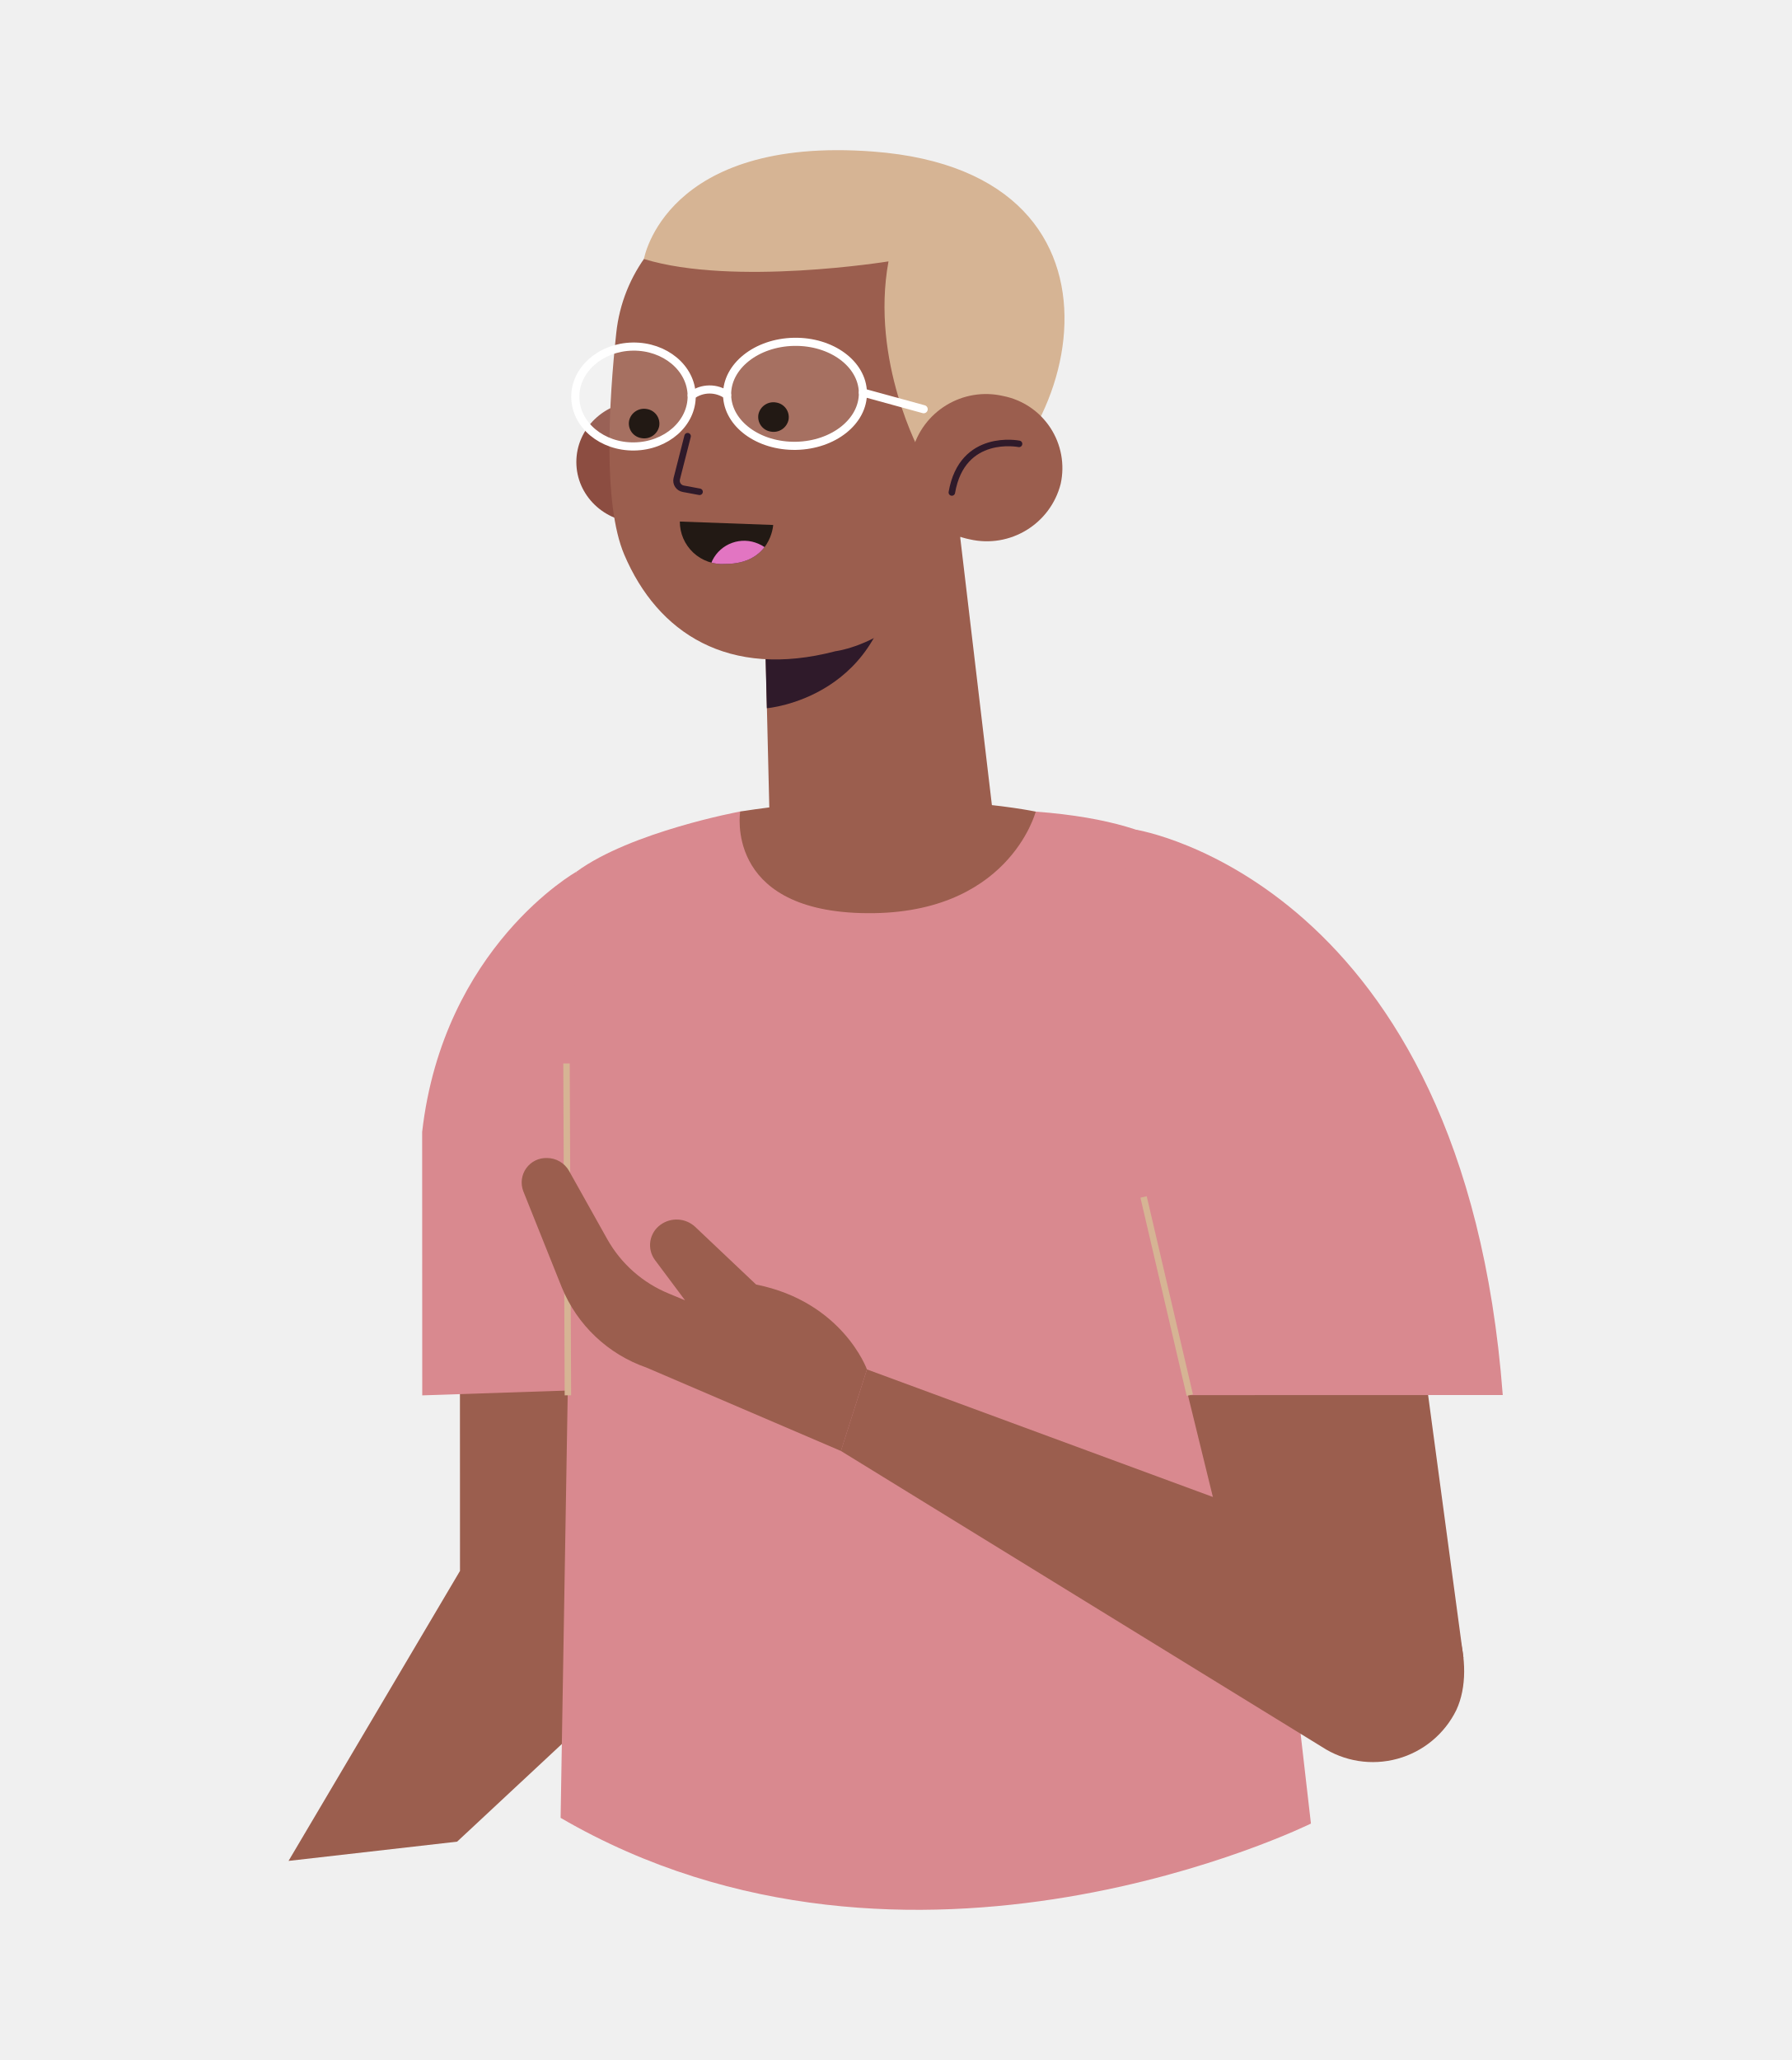
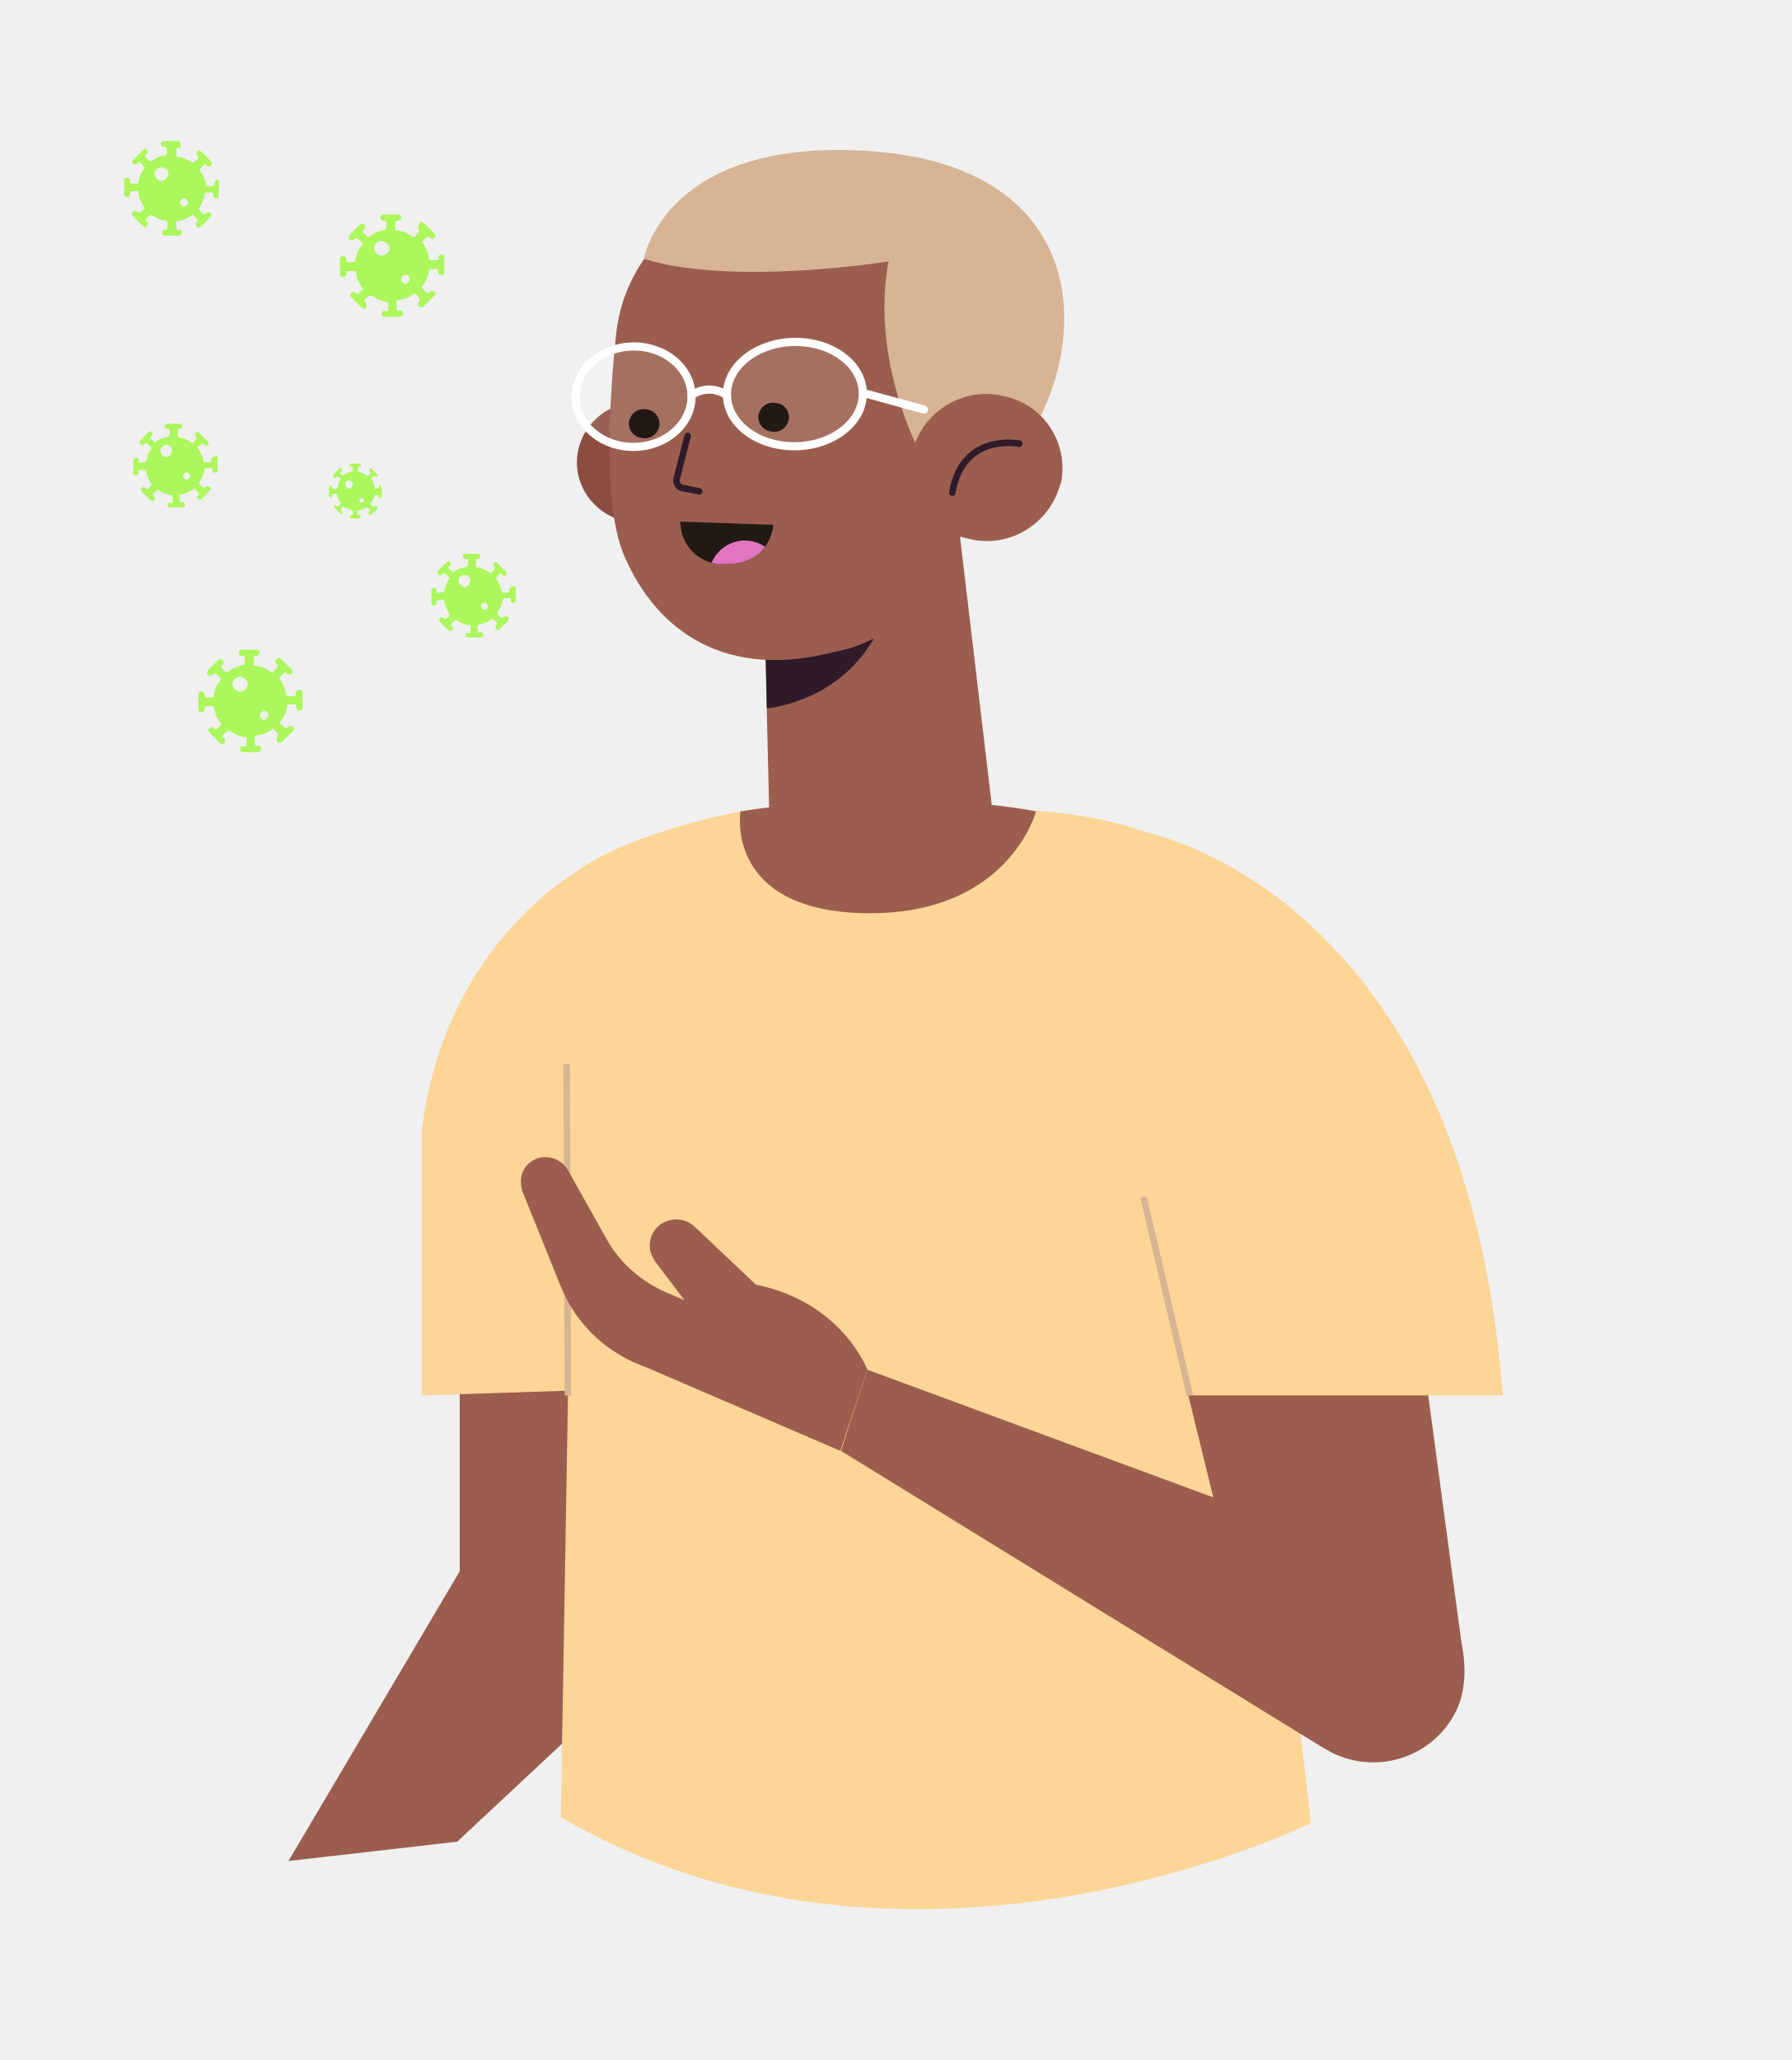
- <svg xmlns="http://www.w3.org/2000/svg" id="_1" data-name="1" viewBox="0 0 278.229 319.93">
-   <defs>
-     <style>.cls-1{fill:#221914;}.cls-2{fill:#8c4d41;}.cls-3{fill:#9b5e4e;}.cls-4{fill:#2f1a2a;}.cls-5{fill:#d6b494;}.cls-10,.cls-6,.cls-8{fill:none;}.cls-6{stroke:#2f1a2a;stroke-width:1.012px;}.cls-10,.cls-6{stroke-linecap:round;stroke-linejoin:round;}.cls-7{fill:#d9898f;}.cls-8{stroke:#d6b494;stroke-miterlimit:10;}.cls-9{fill:#fff;opacity:0.11;}.cls-10{stroke:#fff;stroke-width:1.261px;}.cls-11{clip-path:url(#clip-path);}.cls-12{fill:#e275c2;}</style>
-     <clipPath id="clip-path">
-       <path id="_Trazado_de_recorte_" data-name="&lt;Trazado de recorte&gt;" class="cls-1" d="M105.593,81l14.5.53s-.319,6.052-7.44,6.052A6.583,6.583,0,0,1,105.593,81Z" />
+ <svg xmlns="http://www.w3.org/2000/svg" xmlns:xlink="http://www.w3.org/1999/xlink" version="1.1" id="_1" x="0px" y="0px" viewBox="0 0 278.2 319.9" style="enable-background:new 0 0 278.2 319.9;" xml:space="preserve">
+   <style type="text/css">
+ 	.st0{fill:#8C4D41;}
+ 	.st1{fill:#9B5E4E;}
+ 	.st2{fill:#2F1A2A;}
+ 	.st3{fill:#D6B494;}
+ 	.st4{fill:none;stroke:#2F1A2A;stroke-width:1.012;stroke-linecap:round;stroke-linejoin:round;}
+ 	.st5{fill:#FCD597;}
+ 	.st6{fill:none;stroke:#D6B494;stroke-miterlimit:10;}
+ 	.st7{opacity:0.11;fill:#FFFFFF;enable-background:new    ;}
+ 	.st8{fill:none;stroke:#FFFFFF;stroke-width:1.261;stroke-linecap:round;stroke-linejoin:round;}
+ 	.st9{fill:#221914;}
+ 	.st10{clip-path:url(#SVGID_2_);}
+ 	.st11{fill:#E275C2;}
+ 	.st12{fill:#ABF75C;}
+ </style>
+   <ellipse class="st0" cx="99.3" cy="71.8" rx="9.7" ry="9.4" />
+   <polygon class="st1" points="118.7,94.5 119.6,131.5 154.5,129 147.4,69 " />
+   <path class="st2" d="M119.1,110c0,0,19-1.5,19.9-23.4l-20.2,9L119.1,110z" />
+   <path class="st1" d="M111.3,31.4c-8.6,3.3-14.6,11.2-15.6,20.4c-1.1,10.4-2.1,26.5,1.2,34.4c5.2,12.2,16.2,19.4,32.8,15  c0,0,19.5-2.3,22.3-30.6C155.4,37,131,23.9,111.3,31.4z" />
+   <path class="st3" d="M143,70.5c0,0-7.9-14.3-5-29.9c0,0-24.1,3.9-38-0.4c0,0,3.3-19.1,35.6-16.7c44.3,3.4,31.4,48.9,10.3,56.8  L143,70.5z" />
+   <path class="st1" d="M164.7,75.1c-1.6,6.2-7.9,10.1-14.1,8.6c-6.2-1.2-10.2-7.2-9-13.4c0-0.1,0-0.2,0.1-0.2  c1.6-6.2,7.9-10.1,14.1-8.6c6.2,1.2,10.2,7.2,9,13.4C164.8,75,164.8,75.1,164.7,75.1z" />
+   <path class="st4" d="M158.3,68.9c0,0-8.8-1.8-10.4,7.6" />
+   <polygon class="st1" points="71.4,189.2 71.4,244 44.8,289 71,286 102.7,256.4 99.3,191.9 " />
+   <path class="st5" d="M89.5,135.4c0,0-20.7,11.6-24,40.4l0,40.9l33.7-1.1L89.5,135.4z" />
+   <path class="st5" d="M115,126c0,0-16.9,3.1-25.4,9.3l-2.5,146.9c54.4,31.6,116.5,0.9,116.5,0.9l-16.9-147.1c0,0-2.2-8.3-25.8-10.1  L115,126z" />
+   <path class="st1" d="M160.9,126c0,0-19.5-4.1-45.9,0c0,0-2.5,15.1,18.7,15.8C156.6,142.5,160.9,126,160.9,126z" />
+   <line class="st6" x1="88.2" y1="216.7" x2="88" y2="165.2" />
+   <path class="st1" d="M134.7,212.7c0,0-3.9-10.5-17.3-13.2l-9.5-9c-1.5-1.4-3.8-1.5-5.4-0.3l0,0c-1.7,1.3-2.1,3.7-0.9,5.4  c0,0,0,0,0,0.1l4.7,6.2l-2.6-1.1c-4-1.7-7.4-4.6-9.5-8.4l-6-10.7c-0.7-1.2-2-2-3.4-2l0,0c-2.1-0.1-3.9,1.6-3.9,3.7  c0,0.5,0.1,1,0.2,1.5l6,14.9c2.4,5.9,7.2,10.4,13.2,12.5l30.2,13L134.7,212.7z" />
+   <path class="st1" d="M134.7,212.7l84,31c7.3,3,10.8,15,7.5,21.9l0,0c-3.5,7.2-12.1,10.1-19.3,6.6c-0.5-0.3-1.1-0.6-1.6-0.9l-74.7-46  L134.7,212.7z" />
+   <polygon class="st1" points="227.3,257.5 218.5,192 177.8,189.1 192.1,247.5 " />
+   <path class="st5" d="M176.5,128.9c0,0,50.9,8.1,56.9,87.8l-62.6,0l-4.1-51.6L176.5,128.9z" />
+   <polyline class="st5" points="184.5,216.7 172.7,216.7 165.4,175.5 " />
+   <path class="st7" d="M112.9,61.4c0.1,4.5,4.9,8,10.7,7.9c5.8-0.1,10.5-3.8,10.4-8.3s-4.9-8-10.7-7.9S112.8,56.9,112.9,61.4z" />
+   <ellipse transform="matrix(0.9999 -1.500927e-02 1.500927e-02 0.9999 -0.9132 1.4838)" class="st7" cx="98.4" cy="61.6" rx="9" ry="7.8" />
+   <path class="st8" d="M112.9,61.4c0.1,4.5,4.9,8,10.7,7.9c5.8-0.1,10.5-3.8,10.4-8.3s-4.9-8-10.7-7.9S112.8,56.9,112.9,61.4z" />
+   <ellipse transform="matrix(0.9999 -1.500927e-02 1.500927e-02 0.9999 -0.9132 1.4838)" class="st8" cx="98.4" cy="61.6" rx="9" ry="7.8" />
+   <path class="st8" d="M112.9,61.4c-1.6-1.2-3.9-1.2-5.5,0" />
+   <line class="st8" x1="134" y1="61" x2="143.5" y2="63.6" />
+   <line class="st6" x1="184.8" y1="216.7" x2="177.6" y2="185.9" />
+   <path class="st9" d="M102.4,66.2c-0.3,1.3-1.5,2.1-2.8,1.8c-1.3-0.2-2.1-1.4-1.9-2.6c0,0,0,0,0,0c0.3-1.3,1.5-2.1,2.8-1.8  C101.7,63.7,102.6,64.9,102.4,66.2C102.4,66.2,102.4,66.2,102.4,66.2z" />
+   <path class="st9" d="M122.5,65.2c-0.3,1.3-1.5,2.1-2.8,1.8c-1.3-0.2-2.1-1.4-1.9-2.6c0,0,0,0,0,0c0.3-1.3,1.5-2.1,2.8-1.8  C121.8,62.7,122.7,63.9,122.5,65.2C122.5,65.2,122.5,65.2,122.5,65.2z" />
+   <path class="st4" d="M106.8,67.7l-1.7,6.6c-0.2,0.7,0.3,1.4,0.9,1.5c0,0,0.1,0,0.1,0l2.5,0.5" />
+   <path id="_Trazado_de_recorte_2" class="st9" d="M105.6,81l14.5,0.5c0,0-0.3,6.1-7.4,6.1c-3.6,0.3-6.8-2.5-7-6.1  C105.6,81.3,105.6,81.2,105.6,81z" />
+   <g>
+     <defs>
+       <path id="SVGID_1_" d="M105.6,81l14.5,0.5c0,0-0.3,6.1-7.4,6.1c-3.6,0.3-6.8-2.5-7-6.1C105.6,81.3,105.6,81.2,105.6,81z" />
+     </defs>
+     <clipPath id="SVGID_2_">
+       <use xlink:href="#SVGID_1_" style="overflow:visible;" />
    </clipPath>
-   </defs>
-   <ellipse class="cls-2" cx="99.267" cy="71.753" rx="9.747" ry="9.401" />
-   <polygon class="cls-3" points="118.746 94.504 119.636 131.47 154.539 129.049 147.429 68.974 118.746 94.504" />
-   <path class="cls-4" d="M119.108,109.992s18.973-1.525,19.881-23.409l-20.242,8.972Z" />
-   <path class="cls-3" d="M111.332,31.359A24.58,24.58,0,0,0,95.719,51.726c-1.12,10.4-2.113,26.515,1.241,34.409,5.185,12.2,16.188,19.355,32.823,15,0,0,19.477-2.3,22.284-30.622C155.388,36.994,130.991,23.865,111.332,31.359Z" />
-   <path class="cls-5" d="M143.04,70.483s-7.888-14.315-5.035-29.888c0,0-24.068,3.9-37.987-.37,0,0,3.263-19.15,35.636-16.684,44.332,3.377,31.392,48.946,10.254,56.75Z" />
-   <path class="cls-3" d="M164.749,75.14a11.842,11.842,0,0,1-14.14,8.619,11.407,11.407,0,0,1-8.936-13.638,11.842,11.842,0,0,1,14.14-8.62A11.408,11.408,0,0,1,164.749,75.14Z" />
-   <path class="cls-6" d="M158.282,68.934s-8.829-1.791-10.439,7.551" />
-   <polygon class="cls-3" points="71.43 189.171 71.448 243.972 44.816 289.009 71.002 286.02 102.739 256.43 99.307 191.915 71.43 189.171" />
-   <path class="cls-7" d="M89.539,135.378S68.875,147.02,65.57,175.794l.014,40.915,33.731-1.123Z" />
-   <path class="cls-7" d="M114.968,126.033s-16.929,3.121-25.429,9.345L87.075,282.323c54.386,31.615,116.543.887,116.543.887l-16.913-147.1s-2.2-8.292-25.834-10.059Z" />
-   <path class="cls-3" d="M160.871,126.048s-19.5-4.148-45.9-.015c0,0-2.5,15.14,18.7,15.771C156.634,142.488,160.871,126.048,160.871,126.048Z" />
-   <line class="cls-8" x1="88.209" y1="216.702" x2="87.992" y2="165.16" />
-   <path class="cls-3" d="M134.657,212.677s-3.773-10.491-17.217-13.182l-9.46-8.955a4.239,4.239,0,0,0-5.405-.314h0a3.886,3.886,0,0,0-.831,5.48l4.659,6.238-2.555-1.061a19.358,19.358,0,0,1-9.5-8.386l-5.971-10.666a3.942,3.942,0,0,0-3.42-1.984h0a3.8,3.8,0,0,0-3.684,5.142l5.982,14.938a21.973,21.973,0,0,0,13.153,12.465l30.209,12.951Z" />
-   <path class="cls-3" d="M134.657,212.677l84.007,30.974c7.266,3.028,10.787,14.952,7.543,21.917h0a14.438,14.438,0,0,1-20.879,5.736l-74.714-45.961Z" />
-   <polygon class="cls-3" points="227.313 257.509 218.506 192.031 177.766 189.138 192.061 247.481 227.313 257.509" />
-   <path class="cls-7" d="M176.467,128.865s50.911,8.074,56.946,87.792l-62.606.02-4.135-51.586Z" />
-   <polyline class="cls-7" points="184.513 216.672 172.721 216.676 165.384 175.517" />
-   <path class="cls-9" d="M112.936,61.364c.091,4.46,4.886,7.985,10.711,7.875s10.472-3.816,10.381-8.276-4.887-7.985-10.711-7.874S112.845,56.9,112.936,61.364Z" />
-   <ellipse class="cls-9" cx="98.396" cy="61.581" rx="9.039" ry="7.756" transform="translate(-0.913 1.484) rotate(-0.86)" />
-   <path class="cls-10" d="M112.936,61.364c.091,4.46,4.886,7.985,10.711,7.875s10.472-3.816,10.381-8.276-4.887-7.985-10.711-7.874S112.845,56.9,112.936,61.364Z" />
-   <ellipse class="cls-10" cx="98.396" cy="61.581" rx="9.039" ry="7.756" transform="translate(-0.913 1.484) rotate(-0.86)" />
-   <path class="cls-10" d="M112.936,61.364a4.659,4.659,0,0,0-5.5.045" />
-   <line class="cls-10" x1="134.028" y1="60.963" x2="143.468" y2="63.552" />
-   <line class="cls-8" x1="184.804" y1="216.672" x2="177.624" y2="185.898" />
-   <path class="cls-1" d="M102.386,66.205a2.375,2.375,0,0,1-2.777,1.834,2.3,2.3,0,0,1-1.9-2.678,2.377,2.377,0,0,1,2.777-1.835A2.3,2.3,0,0,1,102.386,66.205Z" />
-   <path class="cls-1" d="M122.479,65.194a2.377,2.377,0,0,1-2.777,1.835,2.3,2.3,0,0,1-1.9-2.679,2.376,2.376,0,0,1,2.777-1.834A2.3,2.3,0,0,1,122.479,65.194Z" />
-   <path class="cls-6" d="M106.8,67.742l-1.687,6.614a1.273,1.273,0,0,0,1.031,1.553l2.515.469" />
-   <path id="_Trazado_de_recorte_2" data-name="&lt;Trazado de recorte&gt;" class="cls-1" d="M105.593,81l14.5.53s-.319,6.052-7.44,6.052A6.583,6.583,0,0,1,105.593,81Z" />
-   <g class="cls-11">
-     <path class="cls-12" d="M120.5,91.4a5.5,5.5,0,0,1-7.187,2.57,5.153,5.153,0,0,1-2.665-6.933,5.506,5.506,0,0,1,7.188-2.57A5.153,5.153,0,0,1,120.5,91.4Z" />
+     <g class="st10">
+       <path class="st11" d="M120.5,91.4c-1.3,2.7-4.5,3.8-7.2,2.6c-2.6-1.1-3.9-4.1-2.7-6.8c0-0.1,0.1-0.1,0.1-0.2    c1.3-2.6,4.5-3.8,7.2-2.6c2.6,1.1,3.9,4.1,2.7,6.8C120.6,91.3,120.5,91.3,120.5,91.4z" />
+     </g>
  </g>
+   <path class="st12" d="M69,39.8c0,0.9,0,1.7,0,2.6c-0.1,0.2-0.3,0.4-0.6,0.3c-0.2,0-0.3-0.2-0.4-0.4c0-0.2,0.1-0.4-0.1-0.5  c-0.2-0.1-0.4,0-0.6,0c-0.1,0-0.3,0-0.4,0c-0.2,0-0.3,0-0.3,0.3c-0.1,0.7-0.3,1.3-0.7,1.9c-0.1,0.2-0.4,0.4-0.4,0.6  c0,0.2,0.3,0.4,0.5,0.6c0.4,0.4,0.4,0.4,0.8,0.1c0.2-0.2,0.6-0.2,0.7,0c0.2,0.2,0.2,0.5-0.1,0.7c-0.5,0.5-1.1,1.1-1.6,1.6  c-0.2,0.2-0.5,0.2-0.7,0c-0.2-0.2-0.2-0.4-0.1-0.7c0.3-0.5,0.3-0.5-0.1-0.9c-0.1-0.1-0.2-0.2-0.3-0.3c-0.1-0.2-0.2-0.2-0.4,0  c-0.5,0.4-1.1,0.6-1.7,0.8c-0.3,0.1-0.7,0-0.9,0.3c-0.1,0.3,0,0.6,0,1c0,0.4,0.1,0.5,0.4,0.4c0.3-0.1,0.4,0,0.5,0.2  c0.1,0.2,0.1,0.4-0.1,0.6c-0.1,0.1-0.1,0.1-0.2,0.2c-0.9,0-1.7,0-2.6,0c-0.2-0.1-0.4-0.3-0.3-0.6c0.1-0.3,0.3-0.4,0.6-0.3  c0.3,0.1,0.4-0.1,0.4-0.3c0-0.3,0-0.6,0-0.8c0-0.2,0-0.3-0.2-0.3c-0.7-0.1-1.4-0.4-2.1-0.8c-0.5-0.3-0.5-0.3-1,0.1  c-0.2,0.2-0.4,0.3-0.4,0.5c0,0.2,0.2,0.3,0.3,0.5c0.1,0.2,0.1,0.5-0.1,0.6c-0.2,0.2-0.4,0.2-0.6,0c-0.6-0.6-1.2-1.1-1.7-1.7  c-0.2-0.2-0.2-0.4,0-0.6c0.2-0.2,0.4-0.2,0.6-0.1c0.1,0.1,0.2,0.2,0.3,0.2c0.1,0.1,0.2,0.1,0.3,0c0.2-0.2,0.4-0.4,0.6-0.6  c0.1-0.1,0.1-0.2,0-0.3c-0.4-0.5-0.7-1.1-0.9-1.7c-0.1-0.3,0-0.7-0.3-0.9c-0.3-0.1-0.6,0-1,0c-0.3,0-0.4,0-0.3,0.3  c0,0.3,0,0.5-0.4,0.6c-0.3,0.1-0.5-0.1-0.6-0.3c0-0.9,0-1.7,0-2.6c0.1-0.2,0.3-0.4,0.6-0.3c0.2,0,0.3,0.2,0.4,0.4  c0,0.2-0.1,0.4,0.1,0.5c0.2,0.1,0.4,0,0.6,0c0.1,0,0.3,0,0.4,0c0.2,0,0.3,0,0.3-0.3c0.1-0.7,0.3-1.3,0.7-1.9  c0.1-0.2,0.5-0.5,0.4-0.7c-0.1-0.2-0.4-0.4-0.6-0.6c-0.2-0.3-0.4-0.3-0.7,0c-0.2,0.2-0.5,0.2-0.7,0c-0.2-0.2-0.2-0.5,0-0.7  c0.5-0.6,1.1-1.1,1.6-1.6c0.2-0.2,0.5-0.2,0.7,0c0.2,0.2,0.2,0.4,0,0.7c-0.1,0.1-0.1,0.2-0.2,0.2c-0.1,0.1-0.1,0.2,0,0.3  c0.2,0.2,0.4,0.4,0.6,0.6c0.1,0.2,0.2,0.2,0.4,0c0.6-0.4,1.2-0.7,1.9-0.9c0.7-0.2,0.7-0.1,0.7-0.8c0-0.1,0-0.3,0-0.4  c0-0.3-0.1-0.4-0.3-0.3c-0.3,0-0.5,0-0.6-0.4c-0.1-0.3,0.1-0.5,0.3-0.6c0.9,0,1.7,0,2.6,0c0.2,0.1,0.4,0.3,0.3,0.6  c-0.1,0.3-0.4,0.4-0.6,0.4c0,0-0.1,0-0.1,0c-0.1,0-0.2,0.1-0.2,0.2c0,0.4,0,0.7,0,1.1c0,0.1,0,0.2,0.2,0.2c0.8,0,1.4,0.3,2.1,0.7  c0.2,0.1,0.4,0.4,0.6,0.3c0.2,0,0.3-0.3,0.5-0.5c0.4-0.4,0.4-0.4,0.1-0.9C65,35,65,34.8,65.2,34.6c0.2-0.2,0.4-0.2,0.6,0  c0.6,0.6,1.2,1.1,1.7,1.7c0.2,0.2,0.2,0.4,0,0.6c-0.2,0.2-0.4,0.2-0.6,0.1c-0.1-0.1-0.2-0.1-0.3-0.2c-0.1-0.1-0.2-0.1-0.3,0  c-0.2,0.2-0.4,0.4-0.6,0.6c-0.2,0.1-0.2,0.2,0,0.4c0.4,0.5,0.6,1.1,0.8,1.7c0.1,0.3,0,0.7,0.3,0.9c0.3,0.1,0.6,0,1,0  c0.3,0,0.4-0.1,0.3-0.3c0-0.3,0-0.5,0.4-0.6C68.7,39.4,68.8,39.5,69,39.8z M59.3,37.4c-0.6,0-1.2,0.5-1.2,1.1c0,0.6,0.6,1.2,1.2,1.2  c0.6,0,1.2-0.6,1.2-1.2C60.4,38,59.9,37.5,59.3,37.4z M63,42.7c-0.4,0-0.7,0.3-0.7,0.7c0,0.3,0.3,0.7,0.6,0.7c0.3,0,0.7-0.4,0.7-0.7  C63.7,43,63.4,42.7,63,42.7z" />
+   <path class="st12" d="M80.1,91.2c0,0.7,0,1.4,0,2.1c-0.1,0.2-0.2,0.3-0.5,0.3c-0.2,0-0.3-0.2-0.3-0.3c0-0.2,0.1-0.4-0.1-0.4  c-0.1-0.1-0.3,0-0.5,0c-0.1,0-0.2,0-0.3,0c-0.2,0-0.2,0-0.3,0.2c-0.1,0.6-0.3,1.1-0.6,1.6c-0.1,0.2-0.3,0.4-0.3,0.5  c0,0.2,0.3,0.3,0.4,0.5c0.3,0.3,0.3,0.3,0.7,0.1c0.2-0.1,0.5-0.1,0.6,0c0.2,0.2,0.1,0.4,0,0.6c-0.4,0.4-0.9,0.9-1.3,1.3  c-0.2,0.2-0.4,0.2-0.5,0c-0.2-0.2-0.2-0.3-0.1-0.5c0.3-0.4,0.3-0.4-0.1-0.7c-0.1-0.1-0.2-0.2-0.3-0.3c-0.1-0.1-0.2-0.2-0.3,0  c-0.4,0.3-0.9,0.5-1.4,0.7c-0.2,0.1-0.6,0-0.7,0.2c-0.1,0.2,0,0.5,0,0.8c0,0.3,0,0.4,0.4,0.3c0.2-0.1,0.3,0,0.4,0.2  c0.1,0.2,0.1,0.3-0.1,0.5c-0.1,0.1-0.1,0.1-0.2,0.1c-0.7,0-1.4,0-2.1,0c-0.2-0.1-0.3-0.3-0.3-0.5c0.1-0.3,0.3-0.3,0.5-0.2  c0.2,0,0.3,0,0.3-0.3c0-0.2,0-0.5,0-0.7c0-0.2,0-0.2-0.2-0.2c-0.6-0.1-1.2-0.3-1.7-0.6c-0.4-0.3-0.4-0.3-0.8,0.1  c-0.1,0.1-0.3,0.2-0.4,0.4c0,0.1,0.2,0.2,0.3,0.4c0.1,0.2,0.1,0.4-0.1,0.5c-0.2,0.1-0.4,0.2-0.5,0c-0.5-0.5-1-0.9-1.4-1.4  c-0.1-0.2-0.1-0.4,0-0.5c0.1-0.2,0.3-0.2,0.5-0.1c0.1,0.1,0.2,0.1,0.2,0.2c0.1,0.1,0.2,0.1,0.3,0c0.2-0.2,0.3-0.4,0.5-0.5  c0.1-0.1,0.1-0.2,0-0.3c-0.3-0.4-0.5-0.9-0.7-1.4c-0.1-0.2,0-0.6-0.2-0.7c-0.2-0.1-0.5,0-0.8,0c-0.2,0-0.3,0-0.3,0.3  c0,0.2,0,0.4-0.3,0.5c-0.2,0.1-0.4-0.1-0.5-0.3c0-0.7,0-1.4,0-2.1c0.1-0.2,0.2-0.3,0.5-0.3c0.2,0,0.3,0.2,0.3,0.3  c0,0.1-0.1,0.4,0.1,0.4c0.1,0.1,0.3,0,0.5,0c0.1,0,0.2,0,0.3,0c0.2,0,0.2,0,0.3-0.2c0.1-0.5,0.3-1.1,0.5-1.5  c0.1-0.2,0.4-0.4,0.3-0.6c-0.1-0.2-0.3-0.3-0.5-0.5c-0.2-0.2-0.3-0.3-0.6,0c-0.2,0.2-0.4,0.2-0.6,0c-0.2-0.2-0.1-0.4,0-0.6  c0.4-0.5,0.9-0.9,1.3-1.3c0.2-0.1,0.4-0.2,0.5,0c0.2,0.2,0.2,0.4,0,0.5c0,0.1-0.1,0.1-0.2,0.2c-0.1,0.1-0.1,0.2,0,0.3  c0.2,0.2,0.4,0.3,0.5,0.5c0.1,0.1,0.2,0.1,0.3,0c0.5-0.4,1-0.6,1.6-0.7c0.6-0.1,0.6-0.1,0.6-0.7c0-0.1,0-0.2,0-0.3  c0-0.2,0-0.3-0.3-0.3c-0.2,0-0.4,0-0.5-0.3c-0.1-0.3,0.1-0.4,0.3-0.5c0.7,0,1.4,0,2.1,0c0.2,0.1,0.3,0.3,0.3,0.5  c-0.1,0.3-0.3,0.3-0.5,0.3c0,0-0.1,0-0.1,0c-0.1,0-0.1,0.1-0.1,0.2c0,0.3,0,0.6,0,0.9c0,0.1,0,0.2,0.1,0.2c0.6,0,1.2,0.3,1.7,0.6  c0.2,0.1,0.3,0.3,0.5,0.3c0.2,0,0.3-0.2,0.4-0.4c0.3-0.3,0.3-0.3,0.1-0.7c-0.1-0.2-0.1-0.4,0-0.5c0.2-0.1,0.4-0.2,0.5,0  c0.5,0.5,0.9,0.9,1.4,1.4c0.2,0.2,0.1,0.4,0,0.5c-0.2,0.2-0.3,0.2-0.5,0c-0.1-0.1-0.2-0.1-0.2-0.2c-0.1-0.1-0.2-0.1-0.3,0  c-0.2,0.2-0.3,0.4-0.5,0.5c-0.1,0.1-0.1,0.2,0,0.3c0.3,0.4,0.5,0.9,0.7,1.4c0.1,0.2,0,0.6,0.2,0.7c0.2,0.1,0.5,0,0.8,0  c0.2,0,0.3,0,0.3-0.3c0-0.2,0-0.4,0.3-0.5C79.9,90.9,80,91,80.1,91.2z M72.2,89.3c-0.5,0-1,0.4-1,0.9c0,0.5,0.5,1,0.9,1  c0.5,0,0.9-0.5,0.9-1C73.1,89.8,72.7,89.3,72.2,89.3z M75.3,93.6c-0.3,0-0.6,0.2-0.6,0.5c0,0.2,0.3,0.6,0.5,0.6  c0.3,0,0.6-0.3,0.6-0.6C75.8,93.9,75.6,93.6,75.3,93.6z" />
+   <path class="st12" d="M33.8,71c0,0.7,0,1.4,0,2.1c-0.1,0.2-0.2,0.3-0.5,0.3c-0.2,0-0.3-0.2-0.3-0.3c0-0.2,0.1-0.4-0.1-0.4  c-0.1-0.1-0.3,0-0.5,0c-0.1,0-0.2,0-0.3,0c-0.2,0-0.2,0-0.3,0.2c-0.1,0.6-0.3,1.1-0.6,1.6c-0.1,0.2-0.3,0.4-0.3,0.5  c0,0.2,0.3,0.3,0.4,0.5c0.3,0.3,0.3,0.3,0.7,0.1c0.2-0.1,0.5-0.1,0.6,0c0.2,0.2,0.1,0.4,0,0.6c-0.4,0.4-0.9,0.9-1.3,1.3  c-0.2,0.2-0.4,0.2-0.5,0c-0.2-0.2-0.2-0.3-0.1-0.5c0.3-0.4,0.3-0.4-0.1-0.7c-0.1-0.1-0.2-0.2-0.3-0.3c-0.1-0.1-0.2-0.2-0.3,0  c-0.4,0.3-0.9,0.5-1.4,0.7c-0.2,0.1-0.6,0-0.7,0.2c-0.1,0.2,0,0.5,0,0.8c0,0.3,0,0.4,0.4,0.3c0.2-0.1,0.3,0,0.4,0.2  c0.1,0.2,0.1,0.3-0.1,0.5c-0.1,0.1-0.1,0.1-0.2,0.1c-0.7,0-1.4,0-2.1,0c-0.2-0.1-0.3-0.3-0.3-0.5c0.1-0.3,0.3-0.3,0.5-0.2  c0.2,0,0.3,0,0.3-0.3c0-0.2,0-0.5,0-0.7c0-0.2,0-0.2-0.2-0.2c-0.6-0.1-1.2-0.3-1.7-0.6c-0.4-0.3-0.4-0.3-0.8,0.1  c-0.1,0.1-0.3,0.2-0.4,0.4c0,0.1,0.2,0.2,0.3,0.4c0.1,0.2,0.1,0.4-0.1,0.5c-0.2,0.1-0.4,0.2-0.5,0c-0.5-0.5-1-0.9-1.4-1.4  c-0.1-0.2-0.1-0.4,0-0.5c0.1-0.2,0.3-0.2,0.5-0.1c0.1,0.1,0.2,0.1,0.2,0.2c0.1,0.1,0.2,0.1,0.3,0c0.2-0.2,0.3-0.4,0.5-0.5  c0.1-0.1,0.1-0.2,0-0.3c-0.3-0.4-0.5-0.9-0.7-1.4c-0.1-0.2,0-0.6-0.2-0.7c-0.2-0.1-0.5,0-0.8,0c-0.2,0-0.3,0-0.3,0.3  c0,0.2,0,0.4-0.3,0.5c-0.2,0.1-0.4-0.1-0.5-0.3c0-0.7,0-1.4,0-2.1c0.1-0.2,0.2-0.3,0.5-0.3c0.2,0,0.3,0.2,0.3,0.3  c0,0.1-0.1,0.4,0.1,0.4c0.1,0.1,0.3,0,0.5,0c0.1,0,0.2,0,0.3,0c0.2,0,0.2,0,0.3-0.2c0.1-0.5,0.3-1.1,0.5-1.5  c0.1-0.2,0.4-0.4,0.3-0.6c-0.1-0.2-0.3-0.3-0.5-0.5c-0.2-0.2-0.3-0.3-0.6,0c-0.2,0.2-0.4,0.2-0.6,0c-0.2-0.2-0.1-0.4,0-0.6  c0.4-0.5,0.9-0.9,1.3-1.3c0.2-0.1,0.4-0.2,0.5,0c0.2,0.2,0.2,0.4,0,0.5c0,0.1-0.1,0.1-0.2,0.2c-0.1,0.1-0.1,0.2,0,0.3  c0.2,0.2,0.4,0.3,0.5,0.5c0.1,0.1,0.2,0.1,0.3,0c0.5-0.4,1-0.6,1.6-0.7c0.6-0.1,0.6-0.1,0.6-0.7c0-0.1,0-0.2,0-0.3  c0-0.2,0-0.3-0.3-0.3c-0.2,0-0.4,0-0.5-0.3c-0.1-0.3,0.1-0.4,0.3-0.5c0.7,0,1.4,0,2.1,0c0.2,0.1,0.3,0.3,0.3,0.5  c-0.1,0.3-0.3,0.3-0.5,0.3c0,0-0.1,0-0.1,0c-0.1,0-0.1,0.1-0.1,0.2c0,0.3,0,0.6,0,0.9c0,0.1,0,0.2,0.1,0.2c0.6,0,1.2,0.3,1.7,0.6  c0.2,0.1,0.3,0.3,0.5,0.3c0.2,0,0.3-0.2,0.4-0.4c0.3-0.3,0.3-0.3,0.1-0.7c-0.1-0.2-0.1-0.4,0-0.5c0.2-0.1,0.4-0.2,0.5,0  c0.5,0.5,0.9,0.9,1.4,1.4c0.2,0.2,0.1,0.4,0,0.5c-0.2,0.2-0.3,0.2-0.5,0c-0.1-0.1-0.2-0.1-0.2-0.2c-0.1-0.1-0.2-0.1-0.3,0  c-0.2,0.2-0.3,0.4-0.5,0.5c-0.1,0.1-0.1,0.2,0,0.3c0.3,0.4,0.5,0.9,0.7,1.4c0.1,0.2,0,0.6,0.2,0.7c0.2,0.1,0.5,0,0.8,0  c0.2,0,0.3,0,0.3-0.3c0-0.2,0-0.4,0.3-0.5C33.5,70.7,33.7,70.8,33.8,71z M25.9,69.1c-0.5,0-1,0.4-1,0.9c0,0.5,0.5,1,0.9,1  c0.5,0,0.9-0.5,0.9-1C26.8,69.5,26.4,69.1,25.9,69.1z M29,73.4c-0.3,0-0.6,0.2-0.6,0.5c0,0.2,0.3,0.6,0.5,0.6c0.3,0,0.6-0.3,0.6-0.6  C29.5,73.7,29.3,73.4,29,73.4z" />
+   <path class="st12" d="M59.3,75.8c0,0.5,0,0.9,0,1.4c-0.1,0.1-0.2,0.2-0.3,0.2c-0.1,0-0.2-0.1-0.2-0.2c0-0.1,0.1-0.2,0-0.3  c-0.1,0-0.2,0-0.3,0c-0.1,0-0.1,0-0.2,0c-0.1,0-0.1,0-0.2,0.1c-0.1,0.4-0.2,0.7-0.4,1c-0.1,0.1-0.2,0.2-0.2,0.3  c0,0.1,0.2,0.2,0.3,0.3c0.2,0.2,0.2,0.2,0.4,0c0.1-0.1,0.3-0.1,0.4,0c0.1,0.1,0.1,0.3,0,0.4c-0.3,0.3-0.6,0.6-0.9,0.9  c-0.1,0.1-0.2,0.1-0.4,0c-0.1-0.1-0.1-0.2,0-0.4c0.2-0.3,0.2-0.3,0-0.5c-0.1-0.1-0.1-0.1-0.2-0.2c-0.1-0.1-0.1-0.1-0.2,0  c-0.3,0.2-0.6,0.3-0.9,0.4c-0.2,0.1-0.4,0-0.5,0.1c-0.1,0.1,0,0.3,0,0.5c0,0.2,0,0.3,0.2,0.2c0.1,0,0.2,0,0.3,0.1  c0.1,0.1,0,0.2,0,0.3c0,0-0.1,0.1-0.1,0.1c-0.5,0-0.9,0-1.4,0c-0.1-0.1-0.2-0.2-0.2-0.3c0-0.2,0.2-0.2,0.3-0.2c0.1,0,0.2,0,0.2-0.2  c0-0.1,0-0.3,0-0.4c0-0.1,0-0.1-0.1-0.2c-0.4-0.1-0.8-0.2-1.1-0.4c-0.3-0.2-0.3-0.2-0.5,0.1c-0.1,0.1-0.2,0.2-0.2,0.3  c0,0.1,0.1,0.2,0.2,0.2c0.1,0.1,0.1,0.2,0,0.3c-0.1,0.1-0.2,0.1-0.3,0c-0.3-0.3-0.6-0.6-0.9-0.9c-0.1-0.1-0.1-0.2,0-0.3  c0.1-0.1,0.2-0.1,0.3,0c0.1,0,0.1,0.1,0.2,0.1c0.1,0.1,0.1,0.1,0.2,0c0.1-0.1,0.2-0.2,0.3-0.3c0.1-0.1,0.1-0.1,0-0.2  c-0.2-0.3-0.3-0.6-0.5-0.9c0-0.2,0-0.4-0.1-0.5c-0.1-0.1-0.3,0-0.5,0c-0.1,0-0.2,0-0.2,0.2c0,0.2,0,0.3-0.2,0.3  c-0.2,0-0.3,0-0.3-0.2c0-0.5,0-0.9,0-1.4c0.1-0.1,0.2-0.2,0.3-0.2c0.1,0,0.2,0.1,0.2,0.2c0,0.1-0.1,0.2,0.1,0.3c0.1,0,0.2,0,0.3,0  c0.1,0,0.1,0,0.2,0c0.1,0,0.1,0,0.2-0.1c0.1-0.4,0.2-0.7,0.3-1c0.1-0.1,0.2-0.2,0.2-0.4c0-0.1-0.2-0.2-0.3-0.3  c-0.1-0.2-0.2-0.2-0.4,0c-0.1,0.1-0.3,0.1-0.4,0c-0.1-0.1-0.1-0.3,0-0.4c0.3-0.3,0.6-0.6,0.8-0.9c0.1-0.1,0.2-0.1,0.4,0  c0.1,0.1,0.1,0.2,0,0.4c0,0-0.1,0.1-0.1,0.1c-0.1,0.1-0.1,0.1,0,0.2c0.1,0.1,0.2,0.2,0.3,0.3c0.1,0.1,0.1,0.1,0.2,0  c0.3-0.2,0.6-0.4,1-0.5c0.4-0.1,0.4-0.1,0.4-0.4c0-0.1,0-0.1,0-0.2c0-0.1,0-0.2-0.2-0.2c-0.2,0-0.3,0-0.3-0.2c0-0.2,0.1-0.3,0.2-0.3  c0.5,0,0.9,0,1.4,0c0.1,0.1,0.2,0.2,0.2,0.3c-0.1,0.2-0.2,0.2-0.3,0.2c0,0,0,0-0.1,0c-0.1,0-0.1,0-0.1,0.1c0,0.2,0,0.4,0,0.6  c0,0.1,0,0.1,0.1,0.1c0.4,0,0.7,0.2,1.1,0.4c0.1,0.1,0.2,0.2,0.3,0.2c0.1,0,0.2-0.2,0.3-0.2c0.2-0.2,0.2-0.2,0-0.5  c-0.1-0.1-0.1-0.3,0-0.4c0.1-0.1,0.2-0.1,0.3,0c0.3,0.3,0.6,0.6,0.9,0.9c0.1,0.1,0.1,0.2,0,0.3c-0.1,0.1-0.2,0.1-0.3,0  c-0.1,0-0.1-0.1-0.1-0.1c-0.1-0.1-0.1-0.1-0.2,0c-0.1,0.1-0.2,0.2-0.3,0.3c-0.1,0.1-0.1,0.1,0,0.2c0.2,0.3,0.3,0.6,0.4,0.9  c0.1,0.2,0,0.4,0.1,0.5c0.1,0.1,0.3,0,0.5,0c0.1,0,0.2,0,0.2-0.2c0-0.2,0-0.3,0.2-0.3C59.1,75.6,59.2,75.7,59.3,75.8z M54.2,74.6  c-0.3,0-0.6,0.3-0.6,0.6c0,0.3,0.3,0.7,0.6,0.7c0.3,0,0.6-0.3,0.6-0.6C54.8,74.8,54.5,74.6,54.2,74.6z M56.2,77.4  c-0.2,0-0.4,0.2-0.4,0.3c0,0.2,0.2,0.4,0.3,0.4c0.2,0,0.4-0.2,0.4-0.4C56.5,77.5,56.4,77.4,56.2,77.4z" />
+   <path class="st12" d="M34,28.1c0,0.8,0,1.6,0,2.4c-0.1,0.2-0.3,0.4-0.5,0.3c-0.2,0-0.3-0.2-0.4-0.4c0-0.2,0.1-0.4-0.1-0.5  c-0.1-0.1-0.4,0-0.5,0c-0.1,0-0.3,0-0.4,0c-0.2,0-0.3,0-0.3,0.2c-0.1,0.6-0.3,1.2-0.6,1.8c-0.1,0.2-0.4,0.4-0.3,0.6  c0,0.2,0.3,0.3,0.5,0.5c0.3,0.3,0.3,0.3,0.7,0.1c0.2-0.2,0.5-0.2,0.6,0c0.2,0.2,0.1,0.4,0,0.6c-0.5,0.5-1,1-1.5,1.5  c-0.2,0.2-0.4,0.2-0.6,0c-0.2-0.2-0.2-0.4-0.1-0.6c0.3-0.4,0.3-0.4-0.1-0.8c-0.1-0.1-0.2-0.2-0.3-0.3c-0.1-0.2-0.2-0.2-0.4,0  c-0.5,0.3-1,0.6-1.5,0.7c-0.3,0.1-0.7,0-0.8,0.3c-0.1,0.2,0,0.6,0,0.9c0,0.4,0.1,0.4,0.4,0.3c0.2-0.1,0.3,0,0.4,0.2  c0.1,0.2,0.1,0.4-0.1,0.5c-0.1,0.1-0.1,0.1-0.2,0.2c-0.8,0-1.6,0-2.4,0c-0.2-0.1-0.4-0.3-0.3-0.6c0.1-0.3,0.3-0.3,0.5-0.3  c0.2,0.1,0.4-0.1,0.3-0.3c0-0.3,0-0.5,0-0.8c0-0.2,0-0.2-0.2-0.3c-0.7-0.1-1.3-0.3-1.9-0.7c-0.5-0.3-0.5-0.3-0.9,0.1  c-0.1,0.1-0.3,0.3-0.4,0.4c0,0.1,0.2,0.3,0.3,0.4c0.1,0.2,0.1,0.4-0.1,0.6c-0.2,0.2-0.4,0.2-0.6,0c-0.5-0.5-1.1-1-1.6-1.6  c-0.2-0.2-0.1-0.4,0-0.6c0.2-0.2,0.4-0.2,0.6-0.1c0.1,0.1,0.2,0.1,0.3,0.2c0.1,0.1,0.2,0.1,0.3,0c0.2-0.2,0.4-0.4,0.6-0.6  c0.1-0.1,0.1-0.2,0-0.3c-0.4-0.5-0.6-1-0.8-1.6c-0.1-0.3,0-0.7-0.2-0.8c-0.2-0.1-0.6,0-0.9,0c-0.2,0-0.3,0-0.3,0.3  c0,0.3,0,0.5-0.3,0.6c-0.3,0.1-0.4-0.1-0.6-0.3c0-0.8,0-1.6,0-2.4c0.1-0.2,0.3-0.4,0.5-0.3c0.2,0,0.3,0.2,0.4,0.4  c0,0.2-0.1,0.4,0.1,0.5c0.1,0.1,0.4,0,0.5,0c0.1,0,0.3,0,0.4,0c0.2,0,0.3,0,0.3-0.2c0.1-0.6,0.3-1.2,0.6-1.7  c0.1-0.2,0.4-0.4,0.3-0.6c-0.1-0.2-0.4-0.4-0.5-0.6c-0.2-0.3-0.4-0.3-0.6,0c-0.2,0.2-0.5,0.2-0.6,0c-0.2-0.2-0.2-0.4,0-0.6  c0.5-0.5,1-1,1.5-1.5c0.2-0.2,0.4-0.2,0.6,0c0.2,0.2,0.2,0.4,0,0.6c-0.1,0.1-0.1,0.2-0.2,0.2c-0.1,0.1-0.1,0.2,0,0.3  c0.2,0.2,0.4,0.4,0.6,0.6c0.1,0.1,0.2,0.1,0.4,0c0.5-0.4,1.1-0.7,1.7-0.8c0.6-0.1,0.6-0.1,0.6-0.7c0-0.1,0-0.2,0-0.4  c0-0.2-0.1-0.3-0.3-0.3c-0.3,0-0.5,0-0.6-0.3c-0.1-0.3,0.1-0.4,0.3-0.6c0.8,0,1.6,0,2.4,0c0.2,0.1,0.4,0.3,0.3,0.6  C28.2,23,27.9,23,27.7,23c0,0-0.1,0-0.1,0c-0.1,0-0.2,0.1-0.2,0.2c0,0.3,0,0.6,0,1c0,0.1,0,0.2,0.2,0.2c0.7,0,1.3,0.3,1.9,0.6  c0.2,0.1,0.4,0.3,0.5,0.3c0.2,0,0.3-0.3,0.5-0.4c0.4-0.4,0.4-0.4,0.1-0.8c-0.1-0.2-0.1-0.4,0-0.6c0.2-0.2,0.4-0.2,0.6,0  c0.5,0.5,1.1,1,1.6,1.6c0.2,0.2,0.1,0.4,0,0.6c-0.2,0.2-0.4,0.2-0.6,0.1c-0.1-0.1-0.2-0.1-0.2-0.2c-0.1-0.1-0.2-0.1-0.3,0  c-0.2,0.2-0.4,0.4-0.6,0.6c-0.1,0.1-0.2,0.2,0,0.4c0.4,0.5,0.6,1,0.8,1.5c0.1,0.3,0,0.7,0.2,0.8c0.2,0.1,0.6,0,0.9,0  c0.2,0,0.3,0,0.3-0.3c0-0.3,0-0.5,0.3-0.6C33.7,27.8,33.9,27.9,34,28.1z M25.1,26c-0.6,0-1.1,0.5-1.1,1c0,0.5,0.5,1.1,1.1,1.1  c0.5,0,1-0.6,1.1-1.1C26.2,26.5,25.7,26,25.1,26z M28.6,30.8c-0.3,0-0.6,0.3-0.6,0.6c0,0.3,0.3,0.7,0.5,0.7c0.3,0,0.7-0.3,0.7-0.6  C29.2,31.1,28.9,30.8,28.6,30.8z" />
+   <path class="st12" d="M47,107.4c0,0.9,0,1.7,0,2.6c-0.1,0.2-0.3,0.4-0.6,0.3c-0.2,0-0.3-0.2-0.4-0.4c0-0.2,0.1-0.4-0.1-0.5  c-0.2-0.1-0.4,0-0.6,0c-0.1,0-0.3,0-0.4,0c-0.2,0-0.3,0-0.3,0.3c-0.1,0.7-0.3,1.3-0.7,1.9c-0.1,0.2-0.4,0.4-0.4,0.6  c0,0.2,0.3,0.4,0.5,0.6c0.4,0.4,0.4,0.4,0.8,0.1c0.2-0.2,0.6-0.2,0.7,0c0.2,0.2,0.2,0.5-0.1,0.7c-0.5,0.5-1.1,1.1-1.6,1.6  c-0.2,0.2-0.5,0.2-0.7,0c-0.2-0.2-0.2-0.4-0.1-0.7c0.3-0.5,0.3-0.5-0.1-0.9c-0.1-0.1-0.2-0.2-0.3-0.3c-0.1-0.2-0.2-0.2-0.4,0  c-0.5,0.4-1.1,0.6-1.7,0.8c-0.3,0.1-0.7,0-0.9,0.3c-0.1,0.3,0,0.6,0,1c0,0.4,0.1,0.5,0.4,0.4c0.3-0.1,0.4,0,0.5,0.2  c0.1,0.2,0.1,0.4-0.1,0.6c-0.1,0.1-0.1,0.1-0.2,0.2c-0.9,0-1.7,0-2.6,0c-0.2-0.1-0.4-0.3-0.3-0.6c0.1-0.3,0.3-0.4,0.6-0.3  c0.3,0.1,0.4-0.1,0.4-0.3c0-0.3,0-0.6,0-0.8c0-0.2,0-0.3-0.2-0.3c-0.7-0.1-1.4-0.4-2.1-0.8c-0.5-0.3-0.5-0.3-1,0.1  c-0.2,0.2-0.4,0.3-0.4,0.5c0,0.2,0.2,0.3,0.3,0.5c0.1,0.2,0.1,0.5-0.1,0.6c-0.2,0.2-0.4,0.2-0.6,0c-0.6-0.6-1.2-1.1-1.7-1.7  c-0.2-0.2-0.2-0.4,0-0.6c0.2-0.2,0.4-0.2,0.6-0.1c0.1,0.1,0.2,0.2,0.3,0.2c0.1,0.1,0.2,0.1,0.3,0c0.2-0.2,0.4-0.4,0.6-0.6  c0.1-0.1,0.1-0.2,0-0.3c-0.4-0.5-0.7-1.1-0.9-1.7c-0.1-0.3,0-0.7-0.3-0.9c-0.3-0.1-0.6,0-1,0c-0.3,0-0.4,0-0.3,0.3  c0,0.3,0,0.5-0.4,0.6c-0.3,0.1-0.5-0.1-0.6-0.3c0-0.9,0-1.7,0-2.6c0.1-0.2,0.3-0.4,0.6-0.3c0.2,0,0.3,0.2,0.4,0.4  c0,0.2-0.1,0.4,0.1,0.5c0.2,0.1,0.4,0,0.6,0c0.1,0,0.3,0,0.4,0c0.2,0,0.3,0,0.3-0.3c0.1-0.7,0.3-1.3,0.7-1.9  c0.1-0.2,0.5-0.5,0.4-0.7c-0.1-0.2-0.4-0.4-0.6-0.6c-0.2-0.3-0.4-0.3-0.7,0c-0.2,0.2-0.5,0.2-0.7,0c-0.2-0.2-0.2-0.5,0-0.7  c0.5-0.6,1.1-1.1,1.6-1.6c0.2-0.2,0.5-0.2,0.7,0c0.2,0.2,0.2,0.4,0,0.7c-0.1,0.1-0.1,0.2-0.2,0.2c-0.1,0.1-0.1,0.2,0,0.3  c0.2,0.2,0.4,0.4,0.6,0.6c0.1,0.2,0.2,0.2,0.4,0c0.6-0.4,1.2-0.7,1.9-0.9c0.7-0.2,0.7-0.1,0.7-0.8c0-0.1,0-0.3,0-0.4  c0-0.3-0.1-0.4-0.3-0.3c-0.3,0-0.5,0-0.6-0.4c-0.1-0.3,0.1-0.5,0.3-0.6c0.9,0,1.7,0,2.6,0c0.2,0.1,0.4,0.3,0.3,0.6  c-0.1,0.3-0.4,0.4-0.6,0.4c0,0-0.1,0-0.1,0c-0.1,0-0.2,0.1-0.2,0.2c0,0.4,0,0.7,0,1.1c0,0.1,0,0.2,0.2,0.2c0.8,0,1.4,0.3,2.1,0.7  c0.2,0.1,0.4,0.4,0.6,0.3c0.2,0,0.3-0.3,0.5-0.5c0.4-0.4,0.4-0.4,0.1-0.9c-0.2-0.2-0.2-0.5,0.1-0.7c0.2-0.2,0.4-0.2,0.6,0  c0.6,0.6,1.2,1.1,1.7,1.7c0.2,0.2,0.2,0.4,0,0.6c-0.2,0.2-0.4,0.2-0.6,0.1c-0.1-0.1-0.2-0.1-0.3-0.2c-0.1-0.1-0.2-0.1-0.3,0  c-0.2,0.2-0.4,0.4-0.6,0.6c-0.2,0.1-0.2,0.2,0,0.4c0.4,0.5,0.6,1.1,0.8,1.7c0.1,0.3,0,0.7,0.3,0.9c0.3,0.1,0.6,0,1,0  c0.3,0,0.4-0.1,0.3-0.3c0-0.3,0-0.5,0.4-0.6C46.7,107,46.9,107.2,47,107.4z M37.3,105.1c-0.6,0-1.2,0.5-1.2,1.1  c0,0.6,0.6,1.2,1.2,1.2c0.6,0,1.2-0.6,1.2-1.2C38.4,105.7,37.9,105.1,37.3,105.1z M41.1,110.4c-0.4,0-0.7,0.3-0.7,0.7  c0,0.3,0.3,0.7,0.6,0.7c0.3,0,0.7-0.4,0.7-0.7C41.7,110.7,41.4,110.4,41.1,110.4z" />
</svg>
